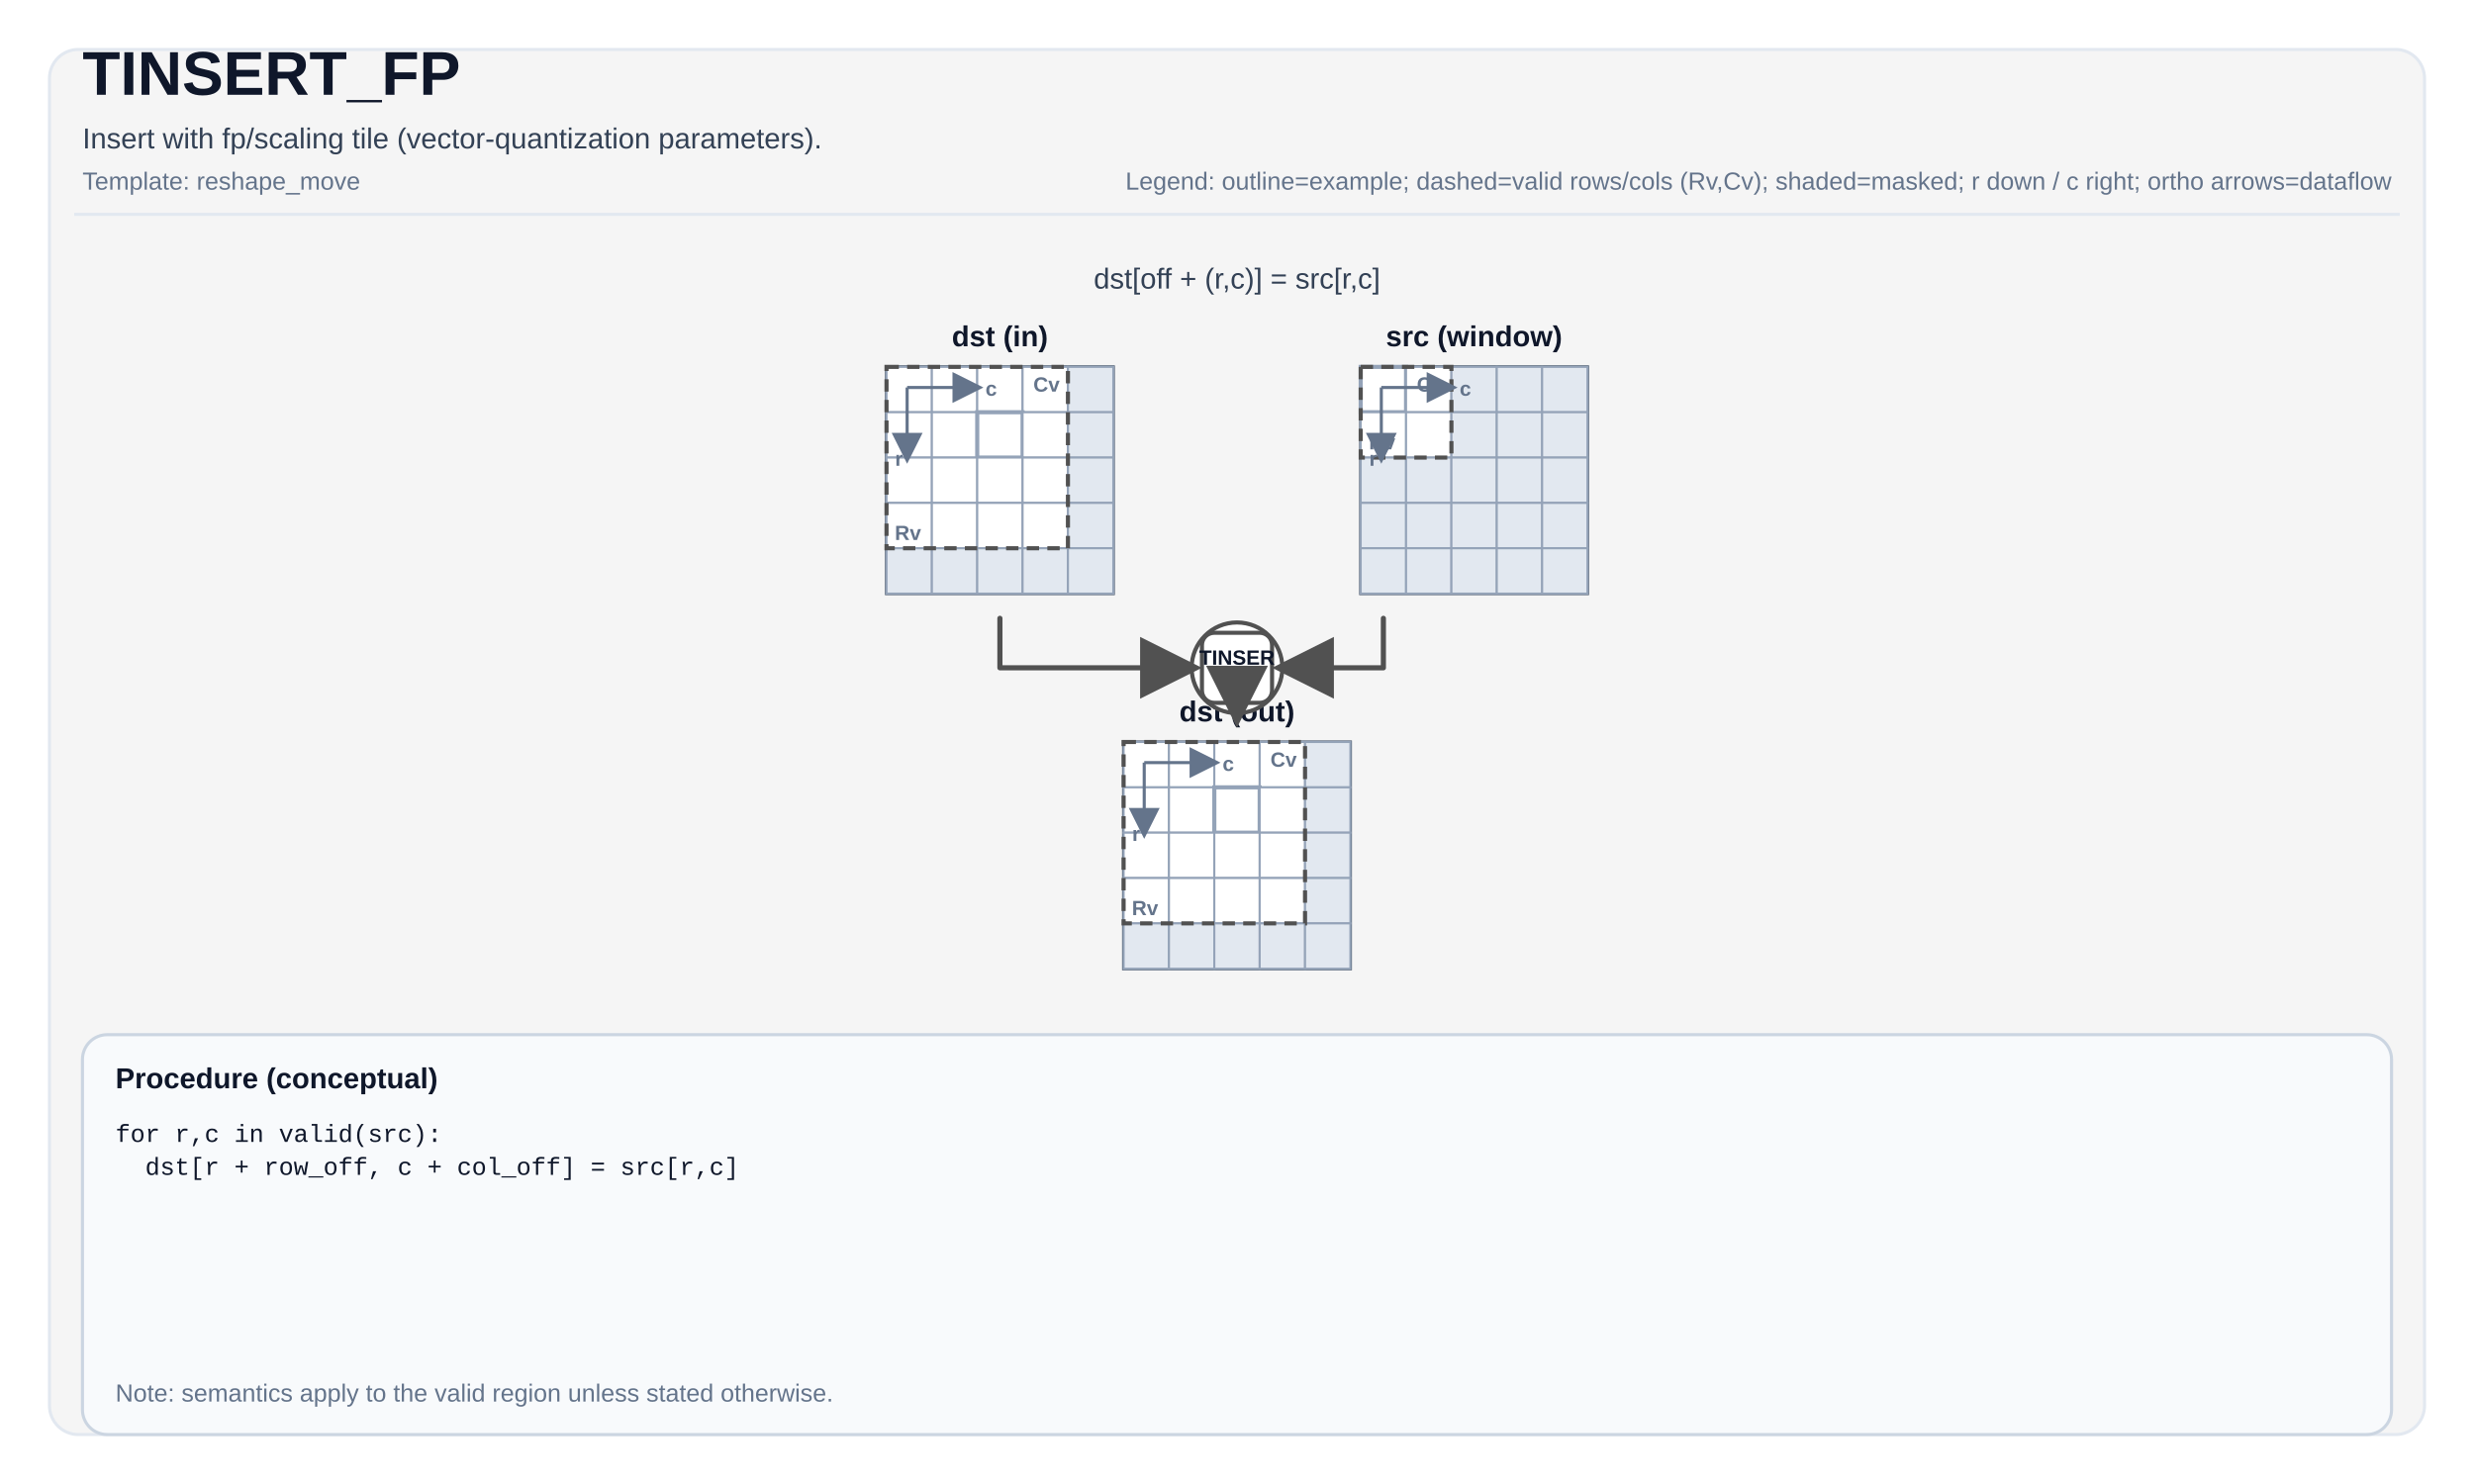
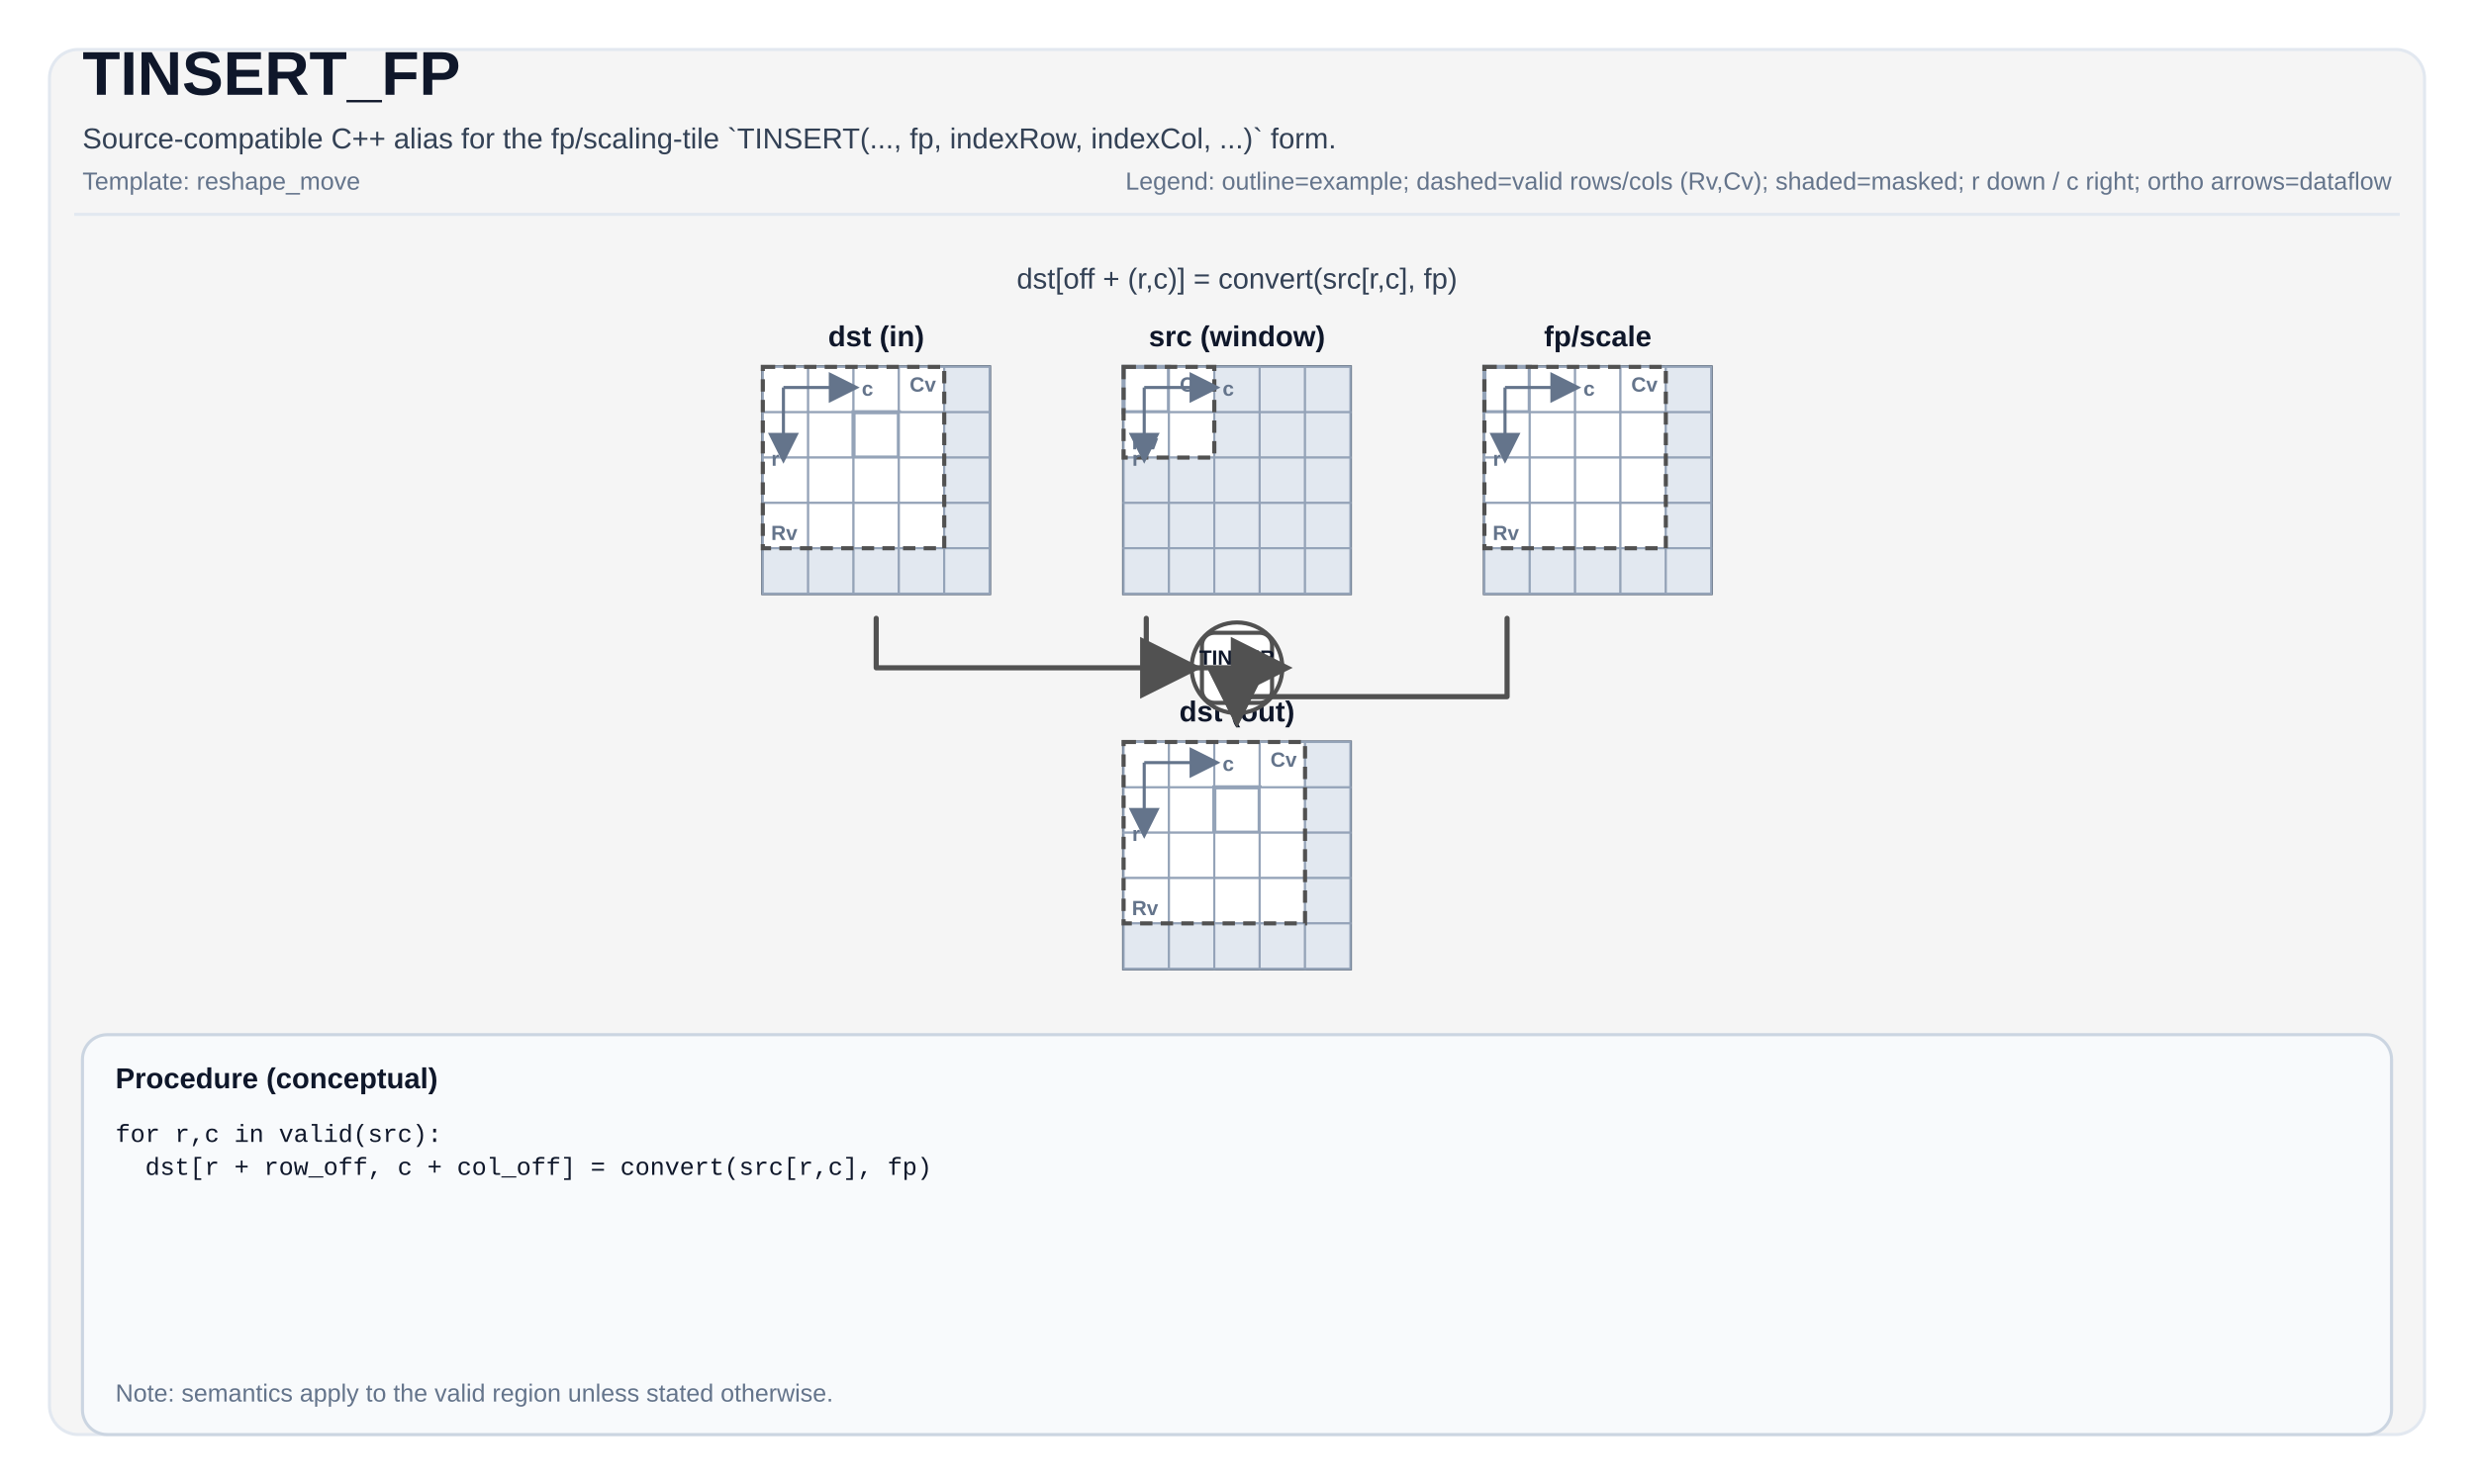
<svg xmlns="http://www.w3.org/2000/svg" width="1200" height="720" viewBox="0 0 1200 720" role="img" aria-label="TINSERT_FP tile operation diagram">
  <defs>
    <marker id="arrow" markerWidth="12" markerHeight="12" refX="10" refY="6" orient="auto">
      <path d="M0,0 L0,12 L12,6 z" fill="#515151" />
    </marker>
    <marker id="axisArrow" markerWidth="10" markerHeight="10" refX="8" refY="5" orient="auto">
      <path d="M0,0 L0,10 L10,5 z" fill="#64748b" />
    </marker>
  </defs>
  <style>
svg { font-family: Arial, Helvetica, sans-serif; }
.title { font-size: 30px; font-weight: 700; fill: #0f172a; }
.subtitle { font-size: 14px; fill: #334155; }
.meta { font-size: 12px; fill: #64748b; }
.frame { fill: white; }
.panel { fill: #F5F5F5; stroke: #e2e8f0; stroke-width: 1.5; rx: 14; }
.tileLabel { font-size: 14px; font-weight: 700; fill: #0f172a; }
.tileBorder { fill: none; stroke: #475569; stroke-width: 1.5; }
.cell { fill: #ffffff; stroke: #94a3b8; stroke-width: 1; }
.cellMasked { fill: #e2e8f0; }
.cellHL { stroke-width: 2; }
.cellText { font-family: ui-monospace, SFMono-Regular, Menlo, Monaco, Consolas, 'Liberation Mono', 'Courier New', monospace; font-size: 10px; fill: #0f172a; }
.arrow { stroke-width: 2.5; fill: none; stroke-linejoin: round; stroke-linecap: round; }
.axisLine { stroke: #64748b; stroke-width: 1.5; fill: none; }
.axisText { font-size: 10px; fill: #64748b; font-weight: 700; }
.opCircle { fill: #ffffff; stroke-width: 2; }
.opRect { fill: #ffffff; stroke-width: 2; }
.opText { font-size: 10px; font-weight: 800; fill: #0f172a; }
.procBox { fill: #f8fafc; stroke: #cbd5e1; stroke-width: 1.5; rx: 12; }
.procTitle { font-size: 14px; font-weight: 700; fill: #0f172a; }
.procText { font-family: ui-monospace, SFMono-Regular, Menlo, Monaco, Consolas, 'Liberation Mono', 'Courier New', monospace; font-size: 12px; fill: #0f172a; }
.smallLabel { font-size: 12px; fill: #334155; }
.scalarBox { fill: #ffffff; stroke: #cbd5e1; stroke-width: 1.5; }
.scalarValue { font-size: 16px; font-weight: 700; }
.validBox { fill: none; stroke-width: 2; stroke-dasharray: 6 4; }
</style>
  <rect x="0" y="0" width="1200" height="720" class="frame" />
  <rect x="24" y="24" width="1152" height="672" class="panel" />
  <text x="40" y="46" class="title">TINSERT_FP</text>
-   <text x="40" y="72" class="subtitle">Insert with fp/scaling tile (vector-quantization parameters).</text>
+   <text x="40" y="72" class="subtitle">Source-compatible C++ alias for the fp/scaling-tile `TINSERT(..., fp, indexRow, indexCol, ...)` form.</text>
  <text x="40" y="92" class="meta">Template: reshape_move</text>
  <text x="1160" y="92" class="meta" text-anchor="end">Legend: outline=example; dashed=valid rows/cols (Rv,Cv); shaded=masked; r down / c right; ortho arrows=dataflow</text>
  <line x1="36" y1="104" x2="1164" y2="104" stroke="#e2e8f0" stroke-width="1.5" />
-   <text x="600" y="140" class="subtitle" text-anchor="middle" fill="#515151">dst[off + (r,c)] = src[r,c]</text>
-   <text x="485" y="168" class="tileLabel" text-anchor="middle">dst (in)</text>
-   <rect x="430" y="178" width="110" height="110" class="tileBorder" />
-   <rect x="430" y="178" width="22" height="22" class="cell" />
-   <rect x="452" y="178" width="22" height="22" class="cell" />
-   <rect x="474" y="178" width="22" height="22" class="cell" />
-   <rect x="496" y="178" width="22" height="22" class="cell" />
-   <rect x="518" y="178" width="22" height="22" class="cell cellMasked" />
-   <rect x="430" y="200" width="22" height="22" class="cell" />
-   <rect x="452" y="200" width="22" height="22" class="cell" />
-   <rect x="474" y="200" width="22" height="22" class="cell cellHL" stroke="#515151" />
-   <rect x="496" y="200" width="22" height="22" class="cell" />
-   <rect x="518" y="200" width="22" height="22" class="cell cellMasked" />
-   <rect x="430" y="222" width="22" height="22" class="cell" />
-   <rect x="452" y="222" width="22" height="22" class="cell" />
-   <rect x="474" y="222" width="22" height="22" class="cell" />
-   <rect x="496" y="222" width="22" height="22" class="cell" />
-   <rect x="518" y="222" width="22" height="22" class="cell cellMasked" />
-   <rect x="430" y="244" width="22" height="22" class="cell" />
-   <rect x="452" y="244" width="22" height="22" class="cell" />
-   <rect x="474" y="244" width="22" height="22" class="cell" />
-   <rect x="496" y="244" width="22" height="22" class="cell" />
-   <rect x="518" y="244" width="22" height="22" class="cell cellMasked" />
-   <rect x="430" y="266" width="22" height="22" class="cell cellMasked" />
-   <rect x="452" y="266" width="22" height="22" class="cell cellMasked" />
-   <rect x="474" y="266" width="22" height="22" class="cell cellMasked" />
-   <rect x="496" y="266" width="22" height="22" class="cell cellMasked" />
-   <rect x="518" y="266" width="22" height="22" class="cell cellMasked" />
-   <rect x="430" y="178" width="88" height="88" class="validBox" stroke="#515151" />
-   <text x="434" y="262" class="axisText">Rv</text>
-   <text x="514" y="190" class="axisText" text-anchor="end">Cv</text>
-   <path d="M 440 188 L 474 188" class="axisLine" marker-end="url(#axisArrow)" />
-   <path d="M 440 188 L 440 222" class="axisLine" marker-end="url(#axisArrow)" />
-   <text x="478" y="192" class="axisText">c</text>
-   <text x="438" y="226" class="axisText" text-anchor="end">r</text>
-   <text x="715" y="168" class="tileLabel" text-anchor="middle">src (window)</text>
-   <rect x="660" y="178" width="110" height="110" class="tileBorder" />
-   <rect x="660" y="178" width="22" height="22" class="cell cellHL" stroke="#515151" />
-   <rect x="682" y="178" width="22" height="22" class="cell" />
-   <rect x="704" y="178" width="22" height="22" class="cell cellMasked" />
-   <rect x="726" y="178" width="22" height="22" class="cell cellMasked" />
-   <rect x="748" y="178" width="22" height="22" class="cell cellMasked" />
-   <rect x="660" y="200" width="22" height="22" class="cell" />
-   <rect x="682" y="200" width="22" height="22" class="cell" />
-   <rect x="704" y="200" width="22" height="22" class="cell cellMasked" />
-   <rect x="726" y="200" width="22" height="22" class="cell cellMasked" />
-   <rect x="748" y="200" width="22" height="22" class="cell cellMasked" />
-   <rect x="660" y="222" width="22" height="22" class="cell cellMasked" />
-   <rect x="682" y="222" width="22" height="22" class="cell cellMasked" />
-   <rect x="704" y="222" width="22" height="22" class="cell cellMasked" />
-   <rect x="726" y="222" width="22" height="22" class="cell cellMasked" />
-   <rect x="748" y="222" width="22" height="22" class="cell cellMasked" />
-   <rect x="660" y="244" width="22" height="22" class="cell cellMasked" />
-   <rect x="682" y="244" width="22" height="22" class="cell cellMasked" />
-   <rect x="704" y="244" width="22" height="22" class="cell cellMasked" />
-   <rect x="726" y="244" width="22" height="22" class="cell cellMasked" />
-   <rect x="748" y="244" width="22" height="22" class="cell cellMasked" />
-   <rect x="660" y="266" width="22" height="22" class="cell cellMasked" />
-   <rect x="682" y="266" width="22" height="22" class="cell cellMasked" />
-   <rect x="704" y="266" width="22" height="22" class="cell cellMasked" />
-   <rect x="726" y="266" width="22" height="22" class="cell cellMasked" />
-   <rect x="748" y="266" width="22" height="22" class="cell cellMasked" />
-   <rect x="660" y="178" width="44" height="44" class="validBox" stroke="#515151" />
-   <text x="664" y="218" class="axisText">Rv</text>
-   <text x="700" y="190" class="axisText" text-anchor="end">Cv</text>
-   <path d="M 670 188 L 704 188" class="axisLine" marker-end="url(#axisArrow)" />
-   <path d="M 670 188 L 670 222" class="axisLine" marker-end="url(#axisArrow)" />
-   <text x="708" y="192" class="axisText">c</text>
-   <text x="668" y="226" class="axisText" text-anchor="end">r</text>
+   <text x="600" y="140" class="subtitle" text-anchor="middle" fill="#515151">dst[off + (r,c)] = convert(src[r,c], fp)</text>
+   <text x="425" y="168" class="tileLabel" text-anchor="middle">dst (in)</text>
+   <rect x="370" y="178" width="110" height="110" class="tileBorder" />
+   <rect x="370" y="178" width="22" height="22" class="cell" />
+   <rect x="392" y="178" width="22" height="22" class="cell" />
+   <rect x="414" y="178" width="22" height="22" class="cell" />
+   <rect x="436" y="178" width="22" height="22" class="cell" />
+   <rect x="458" y="178" width="22" height="22" class="cell cellMasked" />
+   <rect x="370" y="200" width="22" height="22" class="cell" />
+   <rect x="392" y="200" width="22" height="22" class="cell" />
+   <rect x="414" y="200" width="22" height="22" class="cell cellHL" stroke="#515151" />
+   <rect x="436" y="200" width="22" height="22" class="cell" />
+   <rect x="458" y="200" width="22" height="22" class="cell cellMasked" />
+   <rect x="370" y="222" width="22" height="22" class="cell" />
+   <rect x="392" y="222" width="22" height="22" class="cell" />
+   <rect x="414" y="222" width="22" height="22" class="cell" />
+   <rect x="436" y="222" width="22" height="22" class="cell" />
+   <rect x="458" y="222" width="22" height="22" class="cell cellMasked" />
+   <rect x="370" y="244" width="22" height="22" class="cell" />
+   <rect x="392" y="244" width="22" height="22" class="cell" />
+   <rect x="414" y="244" width="22" height="22" class="cell" />
+   <rect x="436" y="244" width="22" height="22" class="cell" />
+   <rect x="458" y="244" width="22" height="22" class="cell cellMasked" />
+   <rect x="370" y="266" width="22" height="22" class="cell cellMasked" />
+   <rect x="392" y="266" width="22" height="22" class="cell cellMasked" />
+   <rect x="414" y="266" width="22" height="22" class="cell cellMasked" />
+   <rect x="436" y="266" width="22" height="22" class="cell cellMasked" />
+   <rect x="458" y="266" width="22" height="22" class="cell cellMasked" />
+   <rect x="370" y="178" width="88" height="88" class="validBox" stroke="#515151" />
+   <text x="374" y="262" class="axisText">Rv</text>
+   <text x="454" y="190" class="axisText" text-anchor="end">Cv</text>
+   <path d="M 380 188 L 414 188" class="axisLine" marker-end="url(#axisArrow)" />
+   <path d="M 380 188 L 380 222" class="axisLine" marker-end="url(#axisArrow)" />
+   <text x="418" y="192" class="axisText">c</text>
+   <text x="378" y="226" class="axisText" text-anchor="end">r</text>
+   <text x="600" y="168" class="tileLabel" text-anchor="middle">src (window)</text>
+   <rect x="545" y="178" width="110" height="110" class="tileBorder" />
+   <rect x="545" y="178" width="22" height="22" class="cell cellHL" stroke="#515151" />
+   <rect x="567" y="178" width="22" height="22" class="cell" />
+   <rect x="589" y="178" width="22" height="22" class="cell cellMasked" />
+   <rect x="611" y="178" width="22" height="22" class="cell cellMasked" />
+   <rect x="633" y="178" width="22" height="22" class="cell cellMasked" />
+   <rect x="545" y="200" width="22" height="22" class="cell" />
+   <rect x="567" y="200" width="22" height="22" class="cell" />
+   <rect x="589" y="200" width="22" height="22" class="cell cellMasked" />
+   <rect x="611" y="200" width="22" height="22" class="cell cellMasked" />
+   <rect x="633" y="200" width="22" height="22" class="cell cellMasked" />
+   <rect x="545" y="222" width="22" height="22" class="cell cellMasked" />
+   <rect x="567" y="222" width="22" height="22" class="cell cellMasked" />
+   <rect x="589" y="222" width="22" height="22" class="cell cellMasked" />
+   <rect x="611" y="222" width="22" height="22" class="cell cellMasked" />
+   <rect x="633" y="222" width="22" height="22" class="cell cellMasked" />
+   <rect x="545" y="244" width="22" height="22" class="cell cellMasked" />
+   <rect x="567" y="244" width="22" height="22" class="cell cellMasked" />
+   <rect x="589" y="244" width="22" height="22" class="cell cellMasked" />
+   <rect x="611" y="244" width="22" height="22" class="cell cellMasked" />
+   <rect x="633" y="244" width="22" height="22" class="cell cellMasked" />
+   <rect x="545" y="266" width="22" height="22" class="cell cellMasked" />
+   <rect x="567" y="266" width="22" height="22" class="cell cellMasked" />
+   <rect x="589" y="266" width="22" height="22" class="cell cellMasked" />
+   <rect x="611" y="266" width="22" height="22" class="cell cellMasked" />
+   <rect x="633" y="266" width="22" height="22" class="cell cellMasked" />
+   <rect x="545" y="178" width="44" height="44" class="validBox" stroke="#515151" />
+   <text x="549" y="218" class="axisText">Rv</text>
+   <text x="585" y="190" class="axisText" text-anchor="end">Cv</text>
+   <path d="M 555 188 L 589 188" class="axisLine" marker-end="url(#axisArrow)" />
+   <path d="M 555 188 L 555 222" class="axisLine" marker-end="url(#axisArrow)" />
+   <text x="593" y="192" class="axisText">c</text>
+   <text x="553" y="226" class="axisText" text-anchor="end">r</text>
+   <text x="775" y="168" class="tileLabel" text-anchor="middle">fp/scale</text>
+   <rect x="720" y="178" width="110" height="110" class="tileBorder" />
+   <rect x="720" y="178" width="22" height="22" class="cell cellHL" stroke="#515151" />
+   <rect x="742" y="178" width="22" height="22" class="cell" />
+   <rect x="764" y="178" width="22" height="22" class="cell" />
+   <rect x="786" y="178" width="22" height="22" class="cell" />
+   <rect x="808" y="178" width="22" height="22" class="cell cellMasked" />
+   <rect x="720" y="200" width="22" height="22" class="cell" />
+   <rect x="742" y="200" width="22" height="22" class="cell" />
+   <rect x="764" y="200" width="22" height="22" class="cell" />
+   <rect x="786" y="200" width="22" height="22" class="cell" />
+   <rect x="808" y="200" width="22" height="22" class="cell cellMasked" />
+   <rect x="720" y="222" width="22" height="22" class="cell" />
+   <rect x="742" y="222" width="22" height="22" class="cell" />
+   <rect x="764" y="222" width="22" height="22" class="cell" />
+   <rect x="786" y="222" width="22" height="22" class="cell" />
+   <rect x="808" y="222" width="22" height="22" class="cell cellMasked" />
+   <rect x="720" y="244" width="22" height="22" class="cell" />
+   <rect x="742" y="244" width="22" height="22" class="cell" />
+   <rect x="764" y="244" width="22" height="22" class="cell" />
+   <rect x="786" y="244" width="22" height="22" class="cell" />
+   <rect x="808" y="244" width="22" height="22" class="cell cellMasked" />
+   <rect x="720" y="266" width="22" height="22" class="cell cellMasked" />
+   <rect x="742" y="266" width="22" height="22" class="cell cellMasked" />
+   <rect x="764" y="266" width="22" height="22" class="cell cellMasked" />
+   <rect x="786" y="266" width="22" height="22" class="cell cellMasked" />
+   <rect x="808" y="266" width="22" height="22" class="cell cellMasked" />
+   <rect x="720" y="178" width="88" height="88" class="validBox" stroke="#515151" />
+   <text x="724" y="262" class="axisText">Rv</text>
+   <text x="804" y="190" class="axisText" text-anchor="end">Cv</text>
+   <path d="M 730 188 L 764 188" class="axisLine" marker-end="url(#axisArrow)" />
+   <path d="M 730 188 L 730 222" class="axisLine" marker-end="url(#axisArrow)" />
+   <text x="768" y="192" class="axisText">c</text>
+   <text x="728" y="226" class="axisText" text-anchor="end">r</text>
  <text x="600" y="350" class="tileLabel" text-anchor="middle">dst (out)</text>
  <rect x="545" y="360" width="110" height="110" class="tileBorder" />
  <rect x="545" y="360" width="22" height="22" class="cell" />
  <rect x="567" y="360" width="22" height="22" class="cell" />
  <rect x="589" y="360" width="22" height="22" class="cell" />
  <rect x="611" y="360" width="22" height="22" class="cell" />
  <rect x="633" y="360" width="22" height="22" class="cell cellMasked" />
  <rect x="545" y="382" width="22" height="22" class="cell" />
  <rect x="567" y="382" width="22" height="22" class="cell" />
  <rect x="589" y="382" width="22" height="22" class="cell cellHL" stroke="#515151" />
  <rect x="611" y="382" width="22" height="22" class="cell" />
  <rect x="633" y="382" width="22" height="22" class="cell cellMasked" />
  <rect x="545" y="404" width="22" height="22" class="cell" />
  <rect x="567" y="404" width="22" height="22" class="cell" />
  <rect x="589" y="404" width="22" height="22" class="cell" />
  <rect x="611" y="404" width="22" height="22" class="cell" />
  <rect x="633" y="404" width="22" height="22" class="cell cellMasked" />
  <rect x="545" y="426" width="22" height="22" class="cell" />
  <rect x="567" y="426" width="22" height="22" class="cell" />
  <rect x="589" y="426" width="22" height="22" class="cell" />
  <rect x="611" y="426" width="22" height="22" class="cell" />
  <rect x="633" y="426" width="22" height="22" class="cell cellMasked" />
  <rect x="545" y="448" width="22" height="22" class="cell cellMasked" />
  <rect x="567" y="448" width="22" height="22" class="cell cellMasked" />
  <rect x="589" y="448" width="22" height="22" class="cell cellMasked" />
  <rect x="611" y="448" width="22" height="22" class="cell cellMasked" />
  <rect x="633" y="448" width="22" height="22" class="cell cellMasked" />
  <rect x="545" y="360" width="88" height="88" class="validBox" stroke="#515151" />
  <text x="549" y="444" class="axisText">Rv</text>
  <text x="629" y="372" class="axisText" text-anchor="end">Cv</text>
  <path d="M 555 370 L 589 370" class="axisLine" marker-end="url(#axisArrow)" />
  <path d="M 555 370 L 555 404" class="axisLine" marker-end="url(#axisArrow)" />
  <text x="593" y="374" class="axisText">c</text>
  <text x="553" y="408" class="axisText" text-anchor="end">r</text>
  <circle cx="600" cy="324" r="22" class="opCircle" stroke="#515151" />
  <rect x="583" y="307" width="34" height="34" rx="6" class="opRect" stroke="#515151" />
  <text x="600" y="322.5" class="opText" text-anchor="middle" font-size="8px">TINSER</text>
  <text x="600" y="331.5" class="opText" text-anchor="middle" font-size="8px">T_FP</text>
-   <path d="M 485 300 L 485 324 L 578 324 L 578 324" class="arrow" stroke="#515151" marker-end="url(#arrow)" />
-   <path d="M 671 300 L 671 324 L 622 324 L 622 324" class="arrow" stroke="#515151" marker-end="url(#arrow)" />
+   <path d="M 425 300 L 425 324 L 578 324 L 578 324" class="arrow" stroke="#515151" marker-end="url(#arrow)" />
+   <path d="M 556 300 L 556 324 L 622 324 L 622 324" class="arrow" stroke="#515151" marker-end="url(#arrow)" />
  <path d="M 600 346 L 600 347 L 600 347 L 600 348" class="arrow" stroke="#515151" marker-end="url(#arrow)" />
+   <path d="M 731 300 L 731 338 L 600 338 L 600 348" class="arrow" stroke="#515151" marker-end="url(#arrow)" />
  <rect x="40" y="502" width="1120" height="194" class="procBox" />
  <text x="56" y="528" class="procTitle">Procedure (conceptual)</text>
  <text x="56" y="554" class="procText" xml:space="preserve">
    <tspan x="56" dy="0">for r,c in valid(src):</tspan>
-     <tspan x="56" dy="16">  dst[r + row_off, c + col_off] = src[r,c]</tspan>
+     <tspan x="56" dy="16">  dst[r + row_off, c + col_off] = convert(src[r,c], fp)</tspan>
  </text>
  <text x="56" y="680" class="meta">Note: semantics apply to the valid region unless stated otherwise.</text>
</svg>
